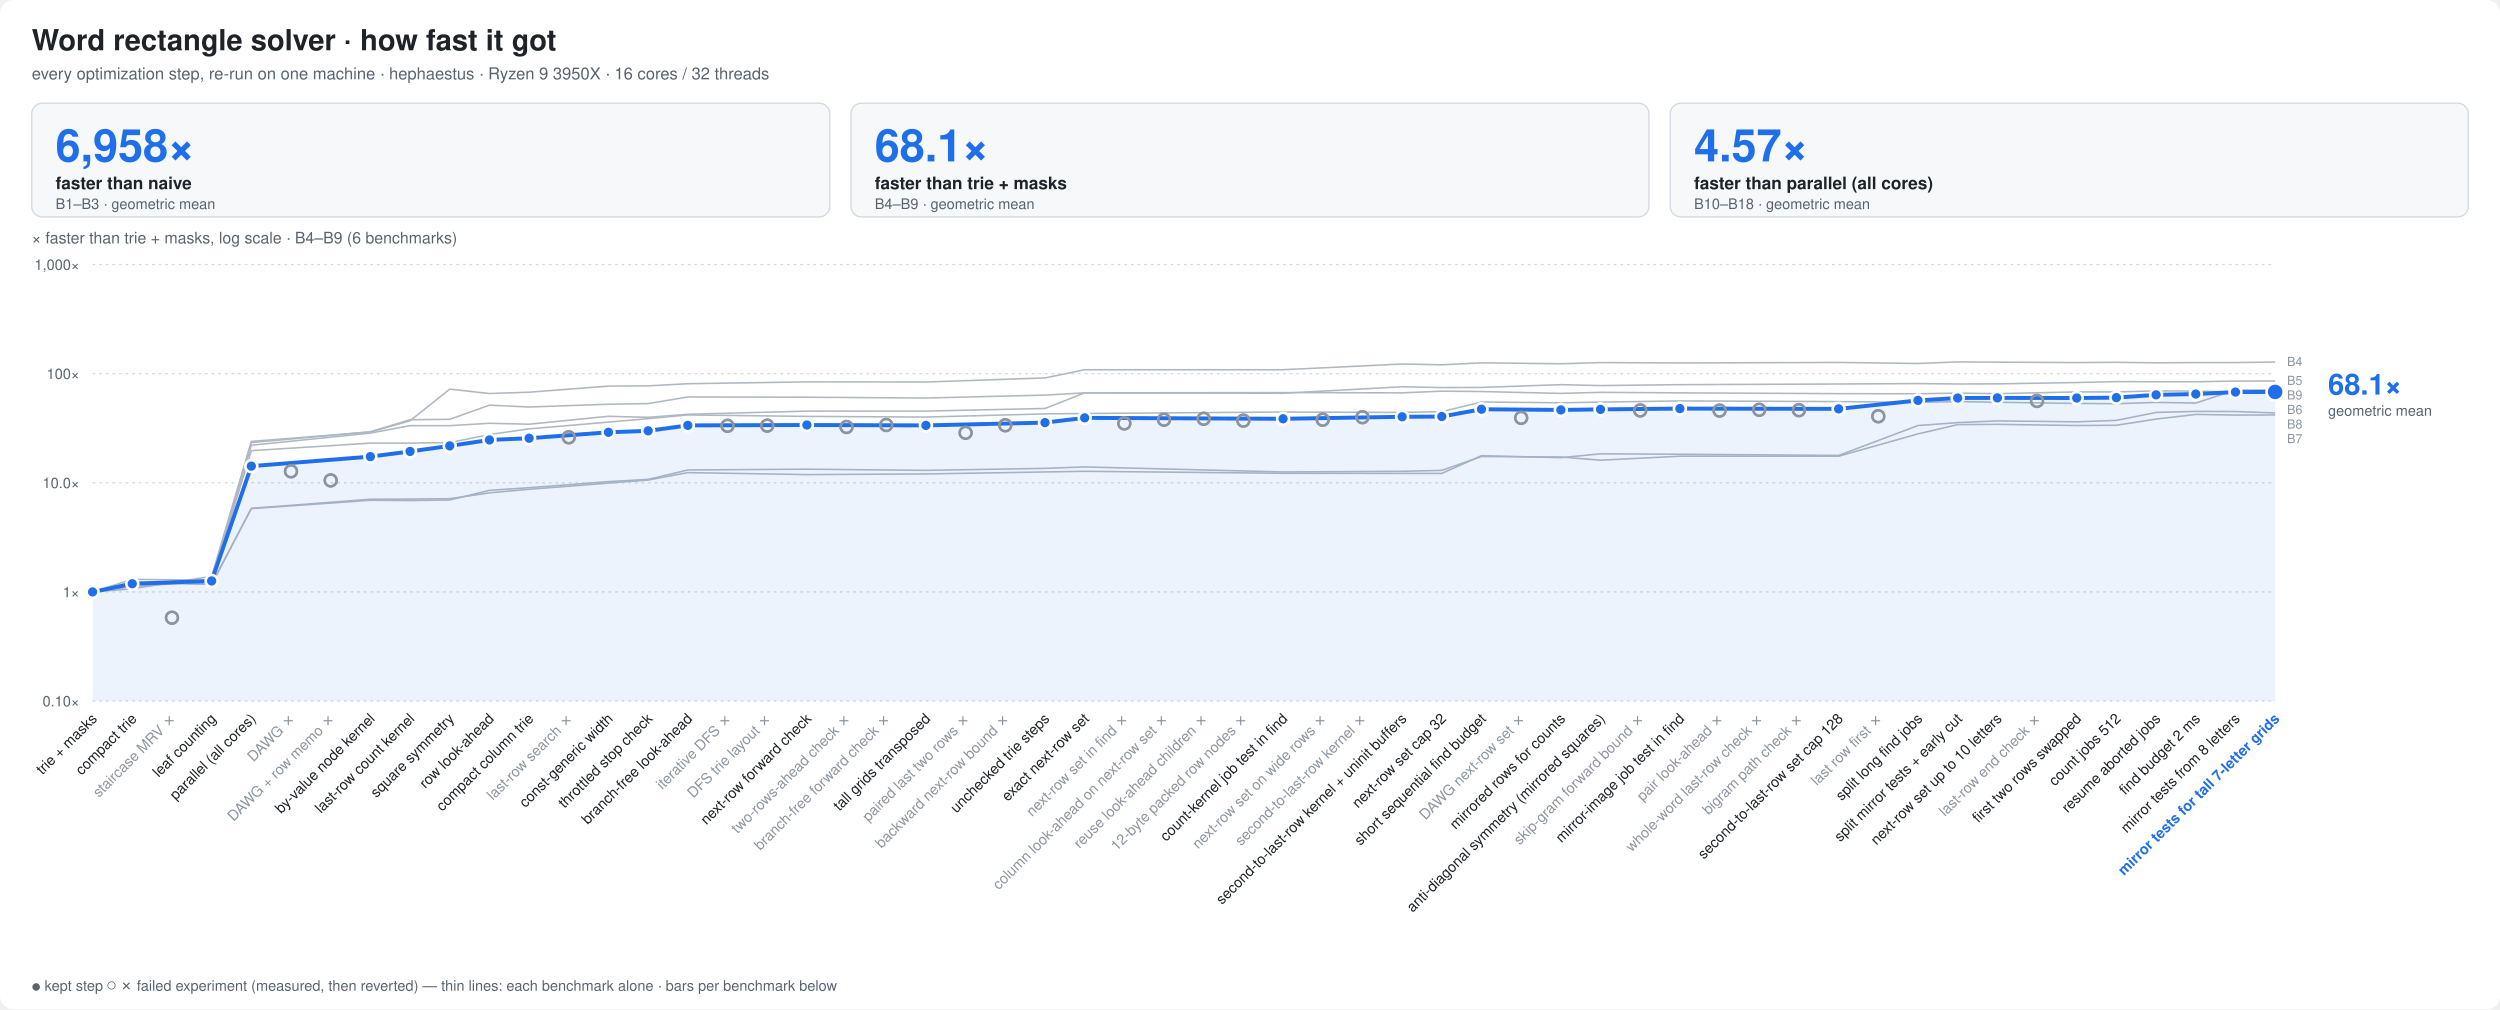
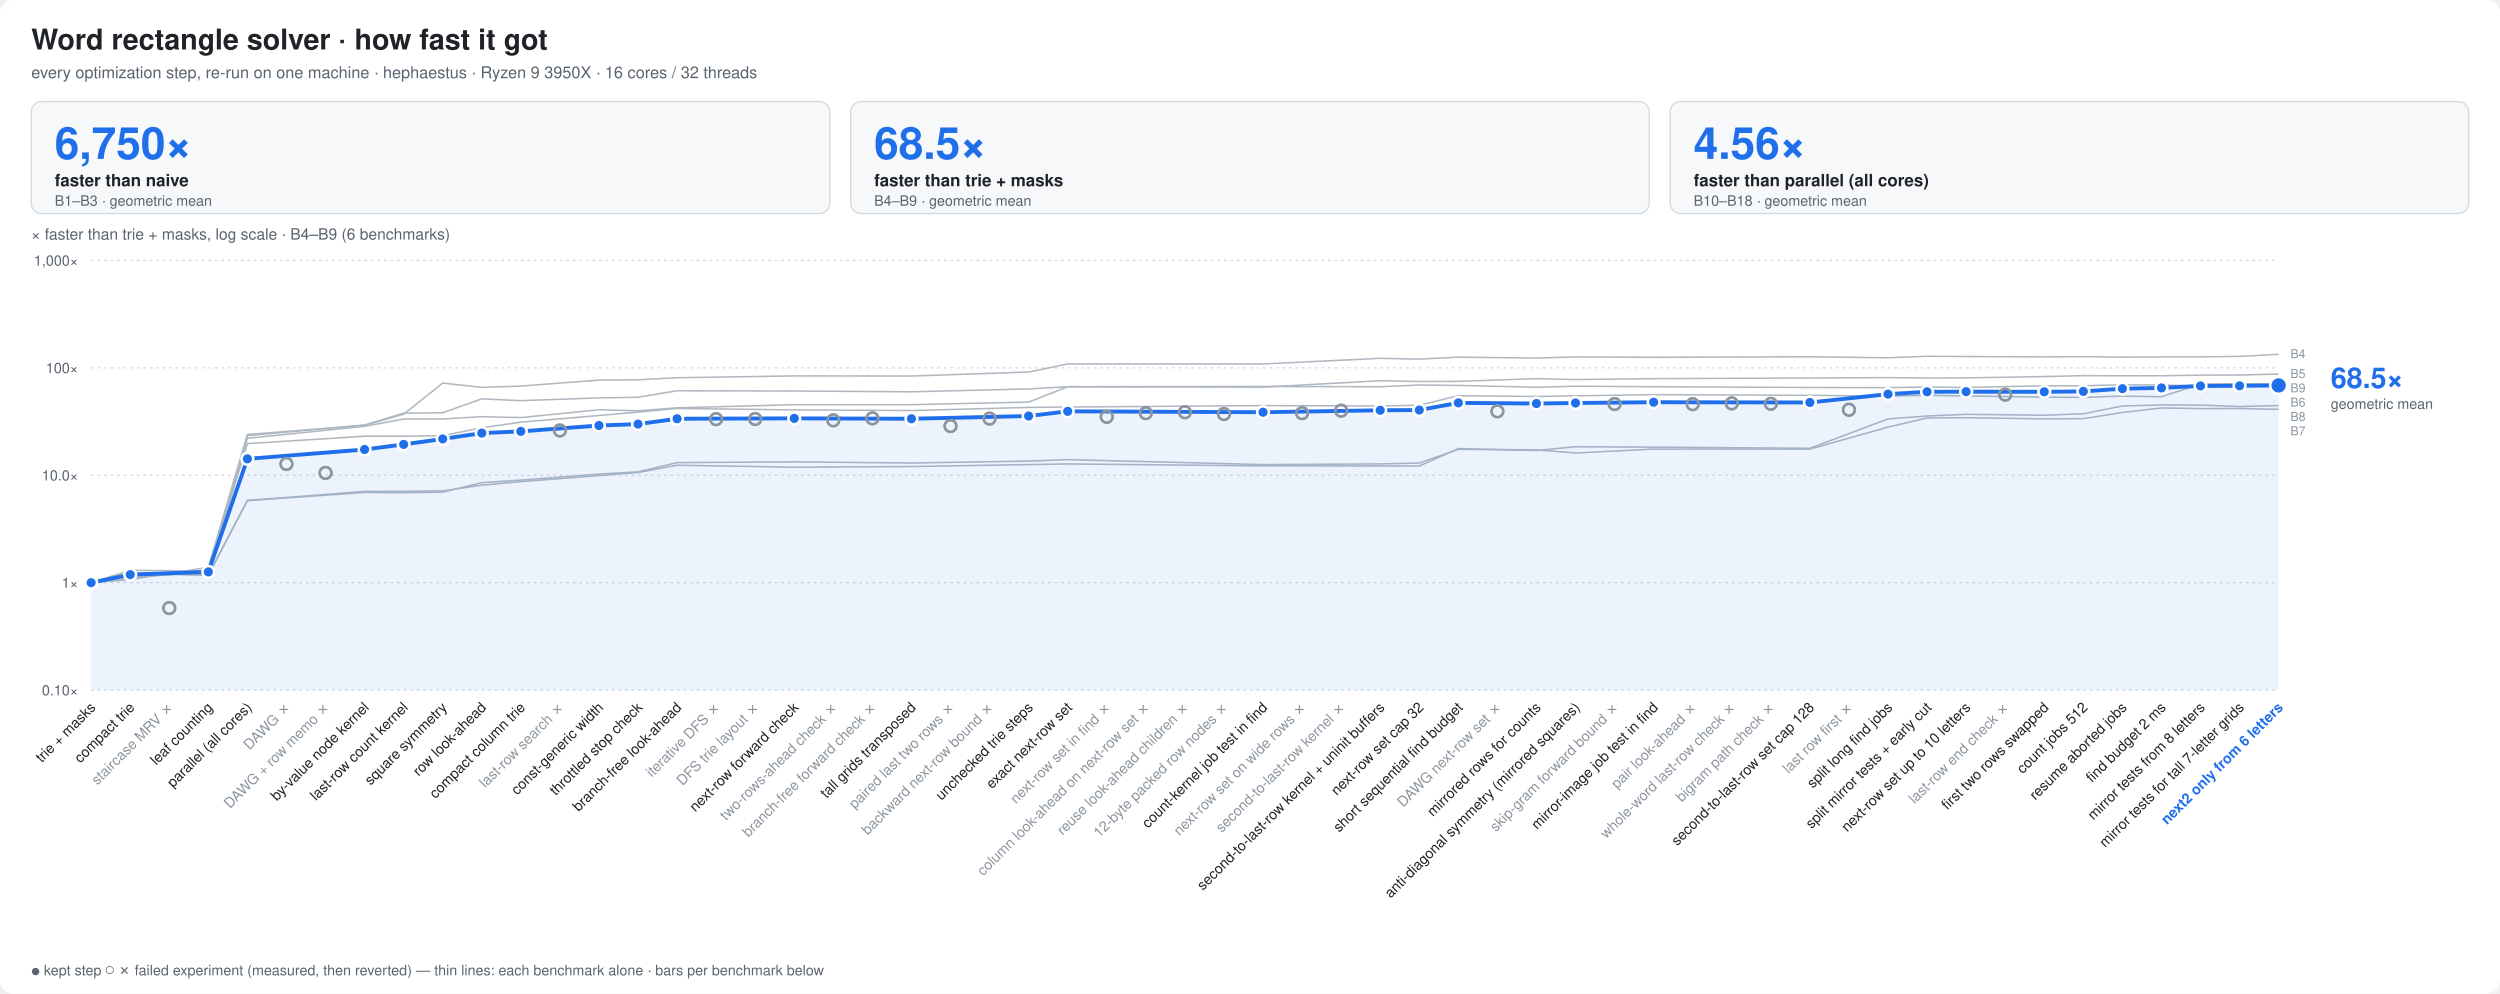
- <svg xmlns="http://www.w3.org/2000/svg" width="1890" height="763" viewBox="0 0 1890 763" font-family="ui-sans-serif,-apple-system,Segoe UI,Helvetica,Arial,sans-serif">
+ <svg xmlns="http://www.w3.org/2000/svg" width="1920" height="763" viewBox="0 0 1920 763" font-family="ui-sans-serif,-apple-system,Segoe UI,Helvetica,Arial,sans-serif">
  <style>
  .bg{fill:#ffffff} .t{fill:#1f2328} .m{fill:#59636e} .g{stroke:#d1d9e0}
  .bar{fill:#8fb8de} .best{fill:#1f6feb} .x{fill:#1a7f37;font-weight:600}
  .fail{fill:url(#hatch)} .hs{stroke:#afb8c1} .hb{fill:#eaeef2} .f{fill:#cf222e;font-weight:600}
  .ft{fill:#8c959f} .cur{fill:#1f6feb;font-weight:700}
  .ln{stroke:#1f6feb;fill:none} .lnf{fill:#1f6feb} .ctx{stroke:#afb8c1;fill:none} .ring{stroke:#ffffff}
  .fx{stroke:#8c959f;fill:none} .area{fill:#1f6feb;fill-opacity:.08} .tile{fill:#f6f8fa;stroke:#d1d9e0}
  .big{fill:#1f6feb;font-weight:800}
  .s2{stroke:#eb6834;fill:none} .s2f{fill:#eb6834} .s3{stroke:#1baf7a;fill:none} .s3f{fill:#1baf7a}
  @media (prefers-color-scheme: dark){
    .s2{stroke:#d95926} .s2f{fill:#d95926} .s3{stroke:#199e70} .s3f{fill:#199e70}
    .bg{fill:#0d1117} .t{fill:#e6edf3} .m{fill:#9198a1} .g{stroke:#30363d}
    .bar{fill:#2f5f8f} .best{fill:#4493f8} .x{fill:#3fb950}
    .hs{stroke:#484f58} .hb{fill:#21262d} .f{fill:#f85149} .ft{fill:#6e7681} .cur{fill:#4493f8}
    .ln{stroke:#4493f8} .lnf{fill:#4493f8} .ctx{stroke:#484f58} .ring{stroke:#0d1117}
    .fx{stroke:#6e7681} .area{fill:#4493f8;fill-opacity:.10} .tile{fill:#161b22;stroke:#30363d} .big{fill:#4493f8}
  }
</style>
-   <rect class="bg" width="1890" height="763" rx="10" />
+   <rect class="bg" width="1920" height="763" rx="10" />
  <text class="t" x="24" y="38" font-size="22" font-weight="800">Word rectangle solver · how fast it got</text>
  <text class="m" x="24" y="60" font-size="12.5">every optimization step, re-run on one machine · hephaestus · Ryzen 9 3950X · 16 cores / 32 threads</text>
-   <rect class="tile" x="24.0" y="78" width="603.3" height="86" rx="8" />
-   <text class="big" x="42.0" y="122" font-size="34">6,958×</text>
+   <rect class="tile" x="24.0" y="78" width="613.3" height="86" rx="8" />
+   <text class="big" x="42.0" y="122" font-size="34">6,750×</text>
  <text class="t" x="42.0" y="143" font-size="13" font-weight="600">faster than naive</text>
  <text class="m" x="42.0" y="158" font-size="11">B1–B3 · geometric mean</text>
-   <rect class="tile" x="643.3" y="78" width="603.3" height="86" rx="8" />
-   <text class="big" x="661.3" y="122" font-size="34">68.1×</text>
-   <text class="t" x="661.3" y="143" font-size="13" font-weight="600">faster than trie + masks</text>
-   <text class="m" x="661.3" y="158" font-size="11">B4–B9 · geometric mean</text>
-   <rect class="tile" x="1262.7" y="78" width="603.3" height="86" rx="8" />
-   <text class="big" x="1280.7" y="122" font-size="34">4.57×</text>
-   <text class="t" x="1280.7" y="143" font-size="13" font-weight="600">faster than parallel (all cores)</text>
-   <text class="m" x="1280.7" y="158" font-size="11">B10–B18 · geometric mean</text>
-   <line class="g" x1="70" x2="1720" y1="530.0" y2="530.0" stroke-dasharray="2 3" />
+   <rect class="tile" x="653.3" y="78" width="613.3" height="86" rx="8" />
+   <text class="big" x="671.3" y="122" font-size="34">68.5×</text>
+   <text class="t" x="671.3" y="143" font-size="13" font-weight="600">faster than trie + masks</text>
+   <text class="m" x="671.3" y="158" font-size="11">B4–B9 · geometric mean</text>
+   <rect class="tile" x="1282.7" y="78" width="613.3" height="86" rx="8" />
+   <text class="big" x="1300.7" y="122" font-size="34">4.56×</text>
+   <text class="t" x="1300.7" y="143" font-size="13" font-weight="600">faster than parallel (all cores)</text>
+   <text class="m" x="1300.7" y="158" font-size="11">B10–B18 · geometric mean</text>
+   <line class="g" x1="70" x2="1750" y1="530.0" y2="530.0" stroke-dasharray="2 3" />
  <text class="m" x="60" y="534.0" font-size="11" text-anchor="end">0.10×</text>
-   <line class="g" x1="70" x2="1720" y1="447.5" y2="447.5" stroke-dasharray="2 3" />
+   <line class="g" x1="70" x2="1750" y1="447.5" y2="447.5" stroke-dasharray="2 3" />
  <text class="m" x="60" y="451.5" font-size="11" text-anchor="end">1×</text>
-   <line class="g" x1="70" x2="1720" y1="365.0" y2="365.0" stroke-dasharray="2 3" />
+   <line class="g" x1="70" x2="1750" y1="365.0" y2="365.0" stroke-dasharray="2 3" />
  <text class="m" x="60" y="369.0" font-size="11" text-anchor="end">10.0×</text>
-   <line class="g" x1="70" x2="1720" y1="282.5" y2="282.5" stroke-dasharray="2 3" />
+   <line class="g" x1="70" x2="1750" y1="282.5" y2="282.5" stroke-dasharray="2 3" />
  <text class="m" x="60" y="286.5" font-size="11" text-anchor="end">100×</text>
-   <line class="g" x1="70" x2="1720" y1="200.0" y2="200.0" stroke-dasharray="2 3" />
+   <line class="g" x1="70" x2="1750" y1="200.0" y2="200.0" stroke-dasharray="2 3" />
  <text class="m" x="60" y="204.0" font-size="11" text-anchor="end">1,000×</text>
  <text class="m" x="24" y="184" font-size="12">× faster than trie + masks, log scale · B4–B9 (6 benchmarks)</text>
-   <polyline class="ctx" points="70.0,447.5 100.0,445.1 160.0,435.7 190.0,333.7 280.0,326.6 310.0,318.1 340.0,294.2 370.0,297.5 400.0,296.5 460.0,291.9 490.0,291.7 520.0,290.1 610.0,288.7 700.0,288.8 790.0,285.7 820.0,279.5 970.0,279.5 1060.0,275.2 1090.0,275.8 1120.0,274.3 1180.0,275.0 1210.0,274.1 1270.0,274.4 1390.0,274.0 1450.0,274.8 1480.0,273.6 1510.0,273.8 1570.0,274.1 1600.0,273.9 1630.0,274.3 1660.0,274.1 1690.0,274.1 1720.0,273.7" stroke-width="1.2" stroke-linejoin="round" />
-   <polyline class="ctx" points="70.0,447.5 100.0,443.5 160.0,439.2 190.0,336.6 280.0,327.4 310.0,321.8 340.0,321.8 370.0,320.0 400.0,320.7 460.0,314.7 490.0,315.5 520.0,313.2 610.0,310.8 700.0,310.8 790.0,308.8 820.0,297.0 970.0,297.3 1060.0,292.4 1090.0,293.0 1120.0,292.9 1180.0,290.8 1210.0,291.5 1270.0,290.8 1390.0,290.3 1450.0,290.0 1480.0,290.3 1510.0,290.2 1570.0,289.2 1600.0,288.5 1630.0,288.6 1660.0,288.6 1690.0,288.1 1720.0,288.0" stroke-width="1.2" stroke-linejoin="round" />
-   <polyline class="ctx" points="70.0,447.5 100.0,440.9 160.0,438.5 190.0,334.6 280.0,326.4 310.0,317.3 340.0,317.0 370.0,306.3 400.0,307.7 460.0,305.6 490.0,305.1 520.0,300.1 610.0,300.3 700.0,300.9 790.0,298.7 820.0,297.0 970.0,296.8 1060.0,297.0 1090.0,295.7 1120.0,296.0 1180.0,297.4 1210.0,296.6 1270.0,297.0 1390.0,297.6 1450.0,297.7 1480.0,297.2 1510.0,297.6 1570.0,296.3 1600.0,296.3 1630.0,295.5 1660.0,295.7 1690.0,296.4 1720.0,295.4" stroke-width="1.2" stroke-linejoin="round" />
-   <polyline class="ctx" points="70.0,447.5 100.0,440.0 160.0,441.6 190.0,384.5 280.0,378.2 310.0,378.4 340.0,378.0 370.0,370.7 400.0,368.7 460.0,364.1 490.0,362.4 520.0,355.3 610.0,354.7 700.0,355.6 790.0,354.1 820.0,353.0 970.0,356.8 1060.0,356.3 1090.0,355.6 1120.0,345.1 1180.0,345.5 1210.0,347.9 1270.0,344.9 1390.0,344.9 1450.0,328.0 1480.0,321.0 1510.0,320.8 1570.0,321.7 1600.0,321.5 1630.0,316.8 1660.0,313.3 1690.0,313.8 1720.0,313.7" stroke-width="1.2" stroke-linejoin="round" />
-   <polyline class="ctx" points="70.0,447.5 100.0,440.4 160.0,441.8 190.0,384.3 280.0,377.4 310.0,377.3 340.0,377.0 370.0,372.6 400.0,369.9 460.0,365.2 490.0,362.9 520.0,357.3 610.0,358.8 700.0,358.3 790.0,356.8 820.0,356.3 970.0,357.8 1060.0,357.9 1090.0,357.9 1120.0,344.5 1180.0,346.0 1210.0,343.1 1270.0,343.4 1390.0,344.3 1450.0,321.7 1480.0,319.5 1510.0,318.2 1570.0,318.9 1600.0,317.8 1630.0,311.8 1660.0,311.0 1690.0,311.1 1720.0,312.2" stroke-width="1.2" stroke-linejoin="round" />
-   <polyline class="ctx" points="70.0,447.5 100.0,438.0 160.0,438.6 190.0,340.7 280.0,335.0 310.0,335.0 340.0,334.6 370.0,328.5 400.0,324.2 460.0,319.1 490.0,316.5 520.0,313.7 610.0,314.8 700.0,315.3 790.0,312.9 820.0,312.6 970.0,311.5 1060.0,311.8 1090.0,311.2 1120.0,303.9 1180.0,304.5 1210.0,304.0 1270.0,303.1 1390.0,303.6 1450.0,304.2 1480.0,303.6 1510.0,304.1 1570.0,305.0 1600.0,305.2 1630.0,304.2 1660.0,304.7 1690.0,294.9 1720.0,294.7" stroke-width="1.2" stroke-linejoin="round" />
-   <text class="ft" x="1729.0" y="276.7" font-size="9.5">B4</text>
-   <text class="ft" x="1729.0" y="291.0" font-size="9.5">B5</text>
-   <text class="ft" x="1729.0" y="302.0" font-size="9.5">B9</text>
-   <text class="ft" x="1729.0" y="313.0" font-size="9.5">B6</text>
-   <text class="ft" x="1729.0" y="324.0" font-size="9.5">B8</text>
-   <text class="ft" x="1729.0" y="335.0" font-size="9.5">B7</text>
-   <polygon class="area" points="70.0,530 70.0,447.5 100.0,441.3 160.0,439.2 190.0,352.4 280.0,345.2 310.0,341.3 340.0,337.1 370.0,332.6 400.0,331.3 460.0,326.8 490.0,325.7 520.0,321.6 610.0,321.3 700.0,321.6 790.0,319.5 820.0,315.9 970.0,316.6 1060.0,315.1 1090.0,314.9 1120.0,309.4 1180.0,309.9 1210.0,309.5 1270.0,308.9 1390.0,309.1 1450.0,302.7 1480.0,300.9 1510.0,300.8 1570.0,300.9 1600.0,300.6 1630.0,298.5 1660.0,297.9 1690.0,296.4 1720.0,296.3 1720.0,530" />
-   <polyline class="ln" points="70.0,447.5 100.0,441.3 160.0,439.2 190.0,352.4 280.0,345.2 310.0,341.3 340.0,337.1 370.0,332.6 400.0,331.3 460.0,326.8 490.0,325.7 520.0,321.6 610.0,321.3 700.0,321.6 790.0,319.5 820.0,315.9 970.0,316.6 1060.0,315.1 1090.0,314.9 1120.0,309.4 1180.0,309.9 1210.0,309.5 1270.0,308.9 1390.0,309.1 1450.0,302.7 1480.0,300.9 1510.0,300.8 1570.0,300.9 1600.0,300.6 1630.0,298.5 1660.0,297.9 1690.0,296.4 1720.0,296.3" stroke-width="3" stroke-linejoin="round" stroke-linecap="round" />
+   <polyline class="ctx" points="70.0,447.5 100.0,445.1 160.0,435.7 190.0,333.7 280.0,326.6 310.0,318.1 340.0,294.2 370.0,297.5 400.0,296.5 460.0,291.9 490.0,291.7 520.0,290.1 610.0,288.7 700.0,288.8 790.0,285.7 820.0,279.5 970.0,279.5 1060.0,275.2 1090.0,275.8 1120.0,274.3 1180.0,275.0 1210.0,274.1 1270.0,274.4 1390.0,274.0 1450.0,274.8 1480.0,273.6 1510.0,273.8 1570.0,274.1 1600.0,273.9 1630.0,274.3 1660.0,274.1 1690.0,274.1 1720.0,273.7 1750.0,272.1" stroke-width="1.2" stroke-linejoin="round" />
+   <polyline class="ctx" points="70.0,447.5 100.0,443.5 160.0,439.2 190.0,336.6 280.0,327.4 310.0,321.8 340.0,321.8 370.0,320.0 400.0,320.7 460.0,314.7 490.0,315.5 520.0,313.2 610.0,310.8 700.0,310.8 790.0,308.8 820.0,297.0 970.0,297.3 1060.0,292.4 1090.0,293.0 1120.0,292.9 1180.0,290.8 1210.0,291.5 1270.0,290.8 1390.0,290.3 1450.0,290.0 1480.0,290.3 1510.0,290.2 1570.0,289.2 1600.0,288.5 1630.0,288.6 1660.0,288.6 1690.0,288.1 1720.0,288.0 1750.0,287.3" stroke-width="1.2" stroke-linejoin="round" />
+   <polyline class="ctx" points="70.0,447.5 100.0,440.9 160.0,438.5 190.0,334.6 280.0,326.4 310.0,317.3 340.0,317.0 370.0,306.3 400.0,307.7 460.0,305.6 490.0,305.1 520.0,300.1 610.0,300.3 700.0,300.9 790.0,298.7 820.0,297.0 970.0,296.8 1060.0,297.0 1090.0,295.7 1120.0,296.0 1180.0,297.4 1210.0,296.6 1270.0,297.0 1390.0,297.6 1450.0,297.7 1480.0,297.2 1510.0,297.6 1570.0,296.3 1600.0,296.3 1630.0,295.5 1660.0,295.7 1690.0,296.4 1720.0,295.4 1750.0,296.0" stroke-width="1.2" stroke-linejoin="round" />
+   <polyline class="ctx" points="70.0,447.5 100.0,440.0 160.0,441.6 190.0,384.5 280.0,378.2 310.0,378.4 340.0,378.0 370.0,370.7 400.0,368.7 460.0,364.1 490.0,362.4 520.0,355.3 610.0,354.7 700.0,355.6 790.0,354.1 820.0,353.0 970.0,356.8 1060.0,356.3 1090.0,355.6 1120.0,345.1 1180.0,345.5 1210.0,347.9 1270.0,344.9 1390.0,344.9 1450.0,328.0 1480.0,321.0 1510.0,320.8 1570.0,321.7 1600.0,321.5 1630.0,316.8 1660.0,313.3 1690.0,313.8 1720.0,313.7 1750.0,314.4" stroke-width="1.2" stroke-linejoin="round" />
+   <polyline class="ctx" points="70.0,447.5 100.0,440.4 160.0,441.8 190.0,384.3 280.0,377.4 310.0,377.3 340.0,377.0 370.0,372.6 400.0,369.9 460.0,365.2 490.0,362.9 520.0,357.3 610.0,358.8 700.0,358.3 790.0,356.8 820.0,356.3 970.0,357.8 1060.0,357.9 1090.0,357.9 1120.0,344.5 1180.0,346.0 1210.0,343.1 1270.0,343.4 1390.0,344.3 1450.0,321.7 1480.0,319.5 1510.0,318.2 1570.0,318.9 1600.0,317.8 1630.0,311.8 1660.0,311.0 1690.0,311.1 1720.0,312.2 1750.0,311.5" stroke-width="1.2" stroke-linejoin="round" />
+   <polyline class="ctx" points="70.0,447.5 100.0,438.0 160.0,438.6 190.0,340.7 280.0,335.0 310.0,335.0 340.0,334.6 370.0,328.5 400.0,324.2 460.0,319.1 490.0,316.5 520.0,313.7 610.0,314.8 700.0,315.3 790.0,312.9 820.0,312.6 970.0,311.5 1060.0,311.8 1090.0,311.2 1120.0,303.9 1180.0,304.5 1210.0,304.0 1270.0,303.1 1390.0,303.6 1450.0,304.2 1480.0,303.6 1510.0,304.1 1570.0,305.0 1600.0,305.2 1630.0,304.2 1660.0,304.7 1690.0,294.9 1720.0,294.7 1750.0,294.9" stroke-width="1.2" stroke-linejoin="round" />
+   <text class="ft" x="1759.0" y="275.1" font-size="9.5">B4</text>
+   <text class="ft" x="1759.0" y="290.3" font-size="9.5">B5</text>
+   <text class="ft" x="1759.0" y="301.3" font-size="9.5">B9</text>
+   <text class="ft" x="1759.0" y="312.3" font-size="9.5">B6</text>
+   <text class="ft" x="1759.0" y="323.3" font-size="9.5">B8</text>
+   <text class="ft" x="1759.0" y="334.3" font-size="9.5">B7</text>
+   <polygon class="area" points="70.0,530 70.0,447.5 100.0,441.3 160.0,439.2 190.0,352.4 280.0,345.2 310.0,341.3 340.0,337.1 370.0,332.6 400.0,331.3 460.0,326.8 490.0,325.7 520.0,321.6 610.0,321.3 700.0,321.6 790.0,319.5 820.0,315.9 970.0,316.6 1060.0,315.1 1090.0,314.9 1120.0,309.4 1180.0,309.9 1210.0,309.5 1270.0,308.9 1390.0,309.1 1450.0,302.7 1480.0,300.9 1510.0,300.8 1570.0,300.9 1600.0,300.6 1630.0,298.5 1660.0,297.9 1690.0,296.4 1720.0,296.3 1750.0,296.0 1750.0,530" />
+   <polyline class="ln" points="70.0,447.5 100.0,441.3 160.0,439.2 190.0,352.4 280.0,345.2 310.0,341.3 340.0,337.1 370.0,332.6 400.0,331.3 460.0,326.8 490.0,325.7 520.0,321.6 610.0,321.3 700.0,321.6 790.0,319.5 820.0,315.9 970.0,316.6 1060.0,315.1 1090.0,314.9 1120.0,309.4 1180.0,309.9 1210.0,309.5 1270.0,308.9 1390.0,309.1 1450.0,302.7 1480.0,300.9 1510.0,300.8 1570.0,300.9 1600.0,300.6 1630.0,298.5 1660.0,297.9 1690.0,296.4 1720.0,296.3 1750.0,296.0" stroke-width="3" stroke-linejoin="round" stroke-linecap="round" />
  <circle class="lnf ring" cx="70.0" cy="447.5" r="4.5" stroke-width="2" />
  <circle class="lnf ring" cx="100.0" cy="441.3" r="4.5" stroke-width="2" />
  <circle class="fx ring" cx="130.0" cy="467.0" r="4.5" stroke-width="2" fill="none" />
  <circle class="fx" cx="130.0" cy="467.0" r="4.5" stroke-width="1.6" />
  <circle class="lnf ring" cx="160.0" cy="439.2" r="4.5" stroke-width="2" />
  <circle class="lnf ring" cx="190.0" cy="352.4" r="4.5" stroke-width="2" />
  <circle class="fx ring" cx="220.0" cy="356.3" r="4.5" stroke-width="2" fill="none" />
  <circle class="fx" cx="220.0" cy="356.3" r="4.5" stroke-width="1.6" />
  <circle class="fx ring" cx="250.0" cy="363.2" r="4.5" stroke-width="2" fill="none" />
  <circle class="fx" cx="250.0" cy="363.2" r="4.5" stroke-width="1.6" />
  <circle class="lnf ring" cx="280.0" cy="345.2" r="4.5" stroke-width="2" />
  <circle class="lnf ring" cx="310.0" cy="341.3" r="4.5" stroke-width="2" />
  <circle class="lnf ring" cx="340.0" cy="337.1" r="4.5" stroke-width="2" />
  <circle class="lnf ring" cx="370.0" cy="332.6" r="4.5" stroke-width="2" />
  <circle class="lnf ring" cx="400.0" cy="331.3" r="4.5" stroke-width="2" />
  <circle class="fx ring" cx="430.0" cy="330.6" r="4.5" stroke-width="2" fill="none" />
  <circle class="fx" cx="430.0" cy="330.6" r="4.5" stroke-width="1.6" />
  <circle class="lnf ring" cx="460.0" cy="326.8" r="4.5" stroke-width="2" />
  <circle class="lnf ring" cx="490.0" cy="325.7" r="4.5" stroke-width="2" />
  <circle class="lnf ring" cx="520.0" cy="321.6" r="4.5" stroke-width="2" />
  <circle class="fx ring" cx="550.0" cy="321.9" r="4.5" stroke-width="2" fill="none" />
  <circle class="fx" cx="550.0" cy="321.9" r="4.5" stroke-width="1.6" />
  <circle class="fx ring" cx="580.0" cy="321.8" r="4.5" stroke-width="2" fill="none" />
  <circle class="fx" cx="580.0" cy="321.8" r="4.5" stroke-width="1.6" />
  <circle class="lnf ring" cx="610.0" cy="321.3" r="4.5" stroke-width="2" />
  <circle class="fx ring" cx="640.0" cy="322.8" r="4.5" stroke-width="2" fill="none" />
  <circle class="fx" cx="640.0" cy="322.8" r="4.5" stroke-width="1.6" />
  <circle class="fx ring" cx="670.0" cy="321.3" r="4.5" stroke-width="2" fill="none" />
  <circle class="fx" cx="670.0" cy="321.3" r="4.5" stroke-width="1.6" />
  <circle class="lnf ring" cx="700.0" cy="321.6" r="4.5" stroke-width="2" />
  <circle class="fx ring" cx="730.0" cy="327.2" r="4.5" stroke-width="2" fill="none" />
  <circle class="fx" cx="730.0" cy="327.2" r="4.5" stroke-width="1.6" />
  <circle class="fx ring" cx="760.0" cy="321.5" r="4.5" stroke-width="2" fill="none" />
  <circle class="fx" cx="760.0" cy="321.5" r="4.5" stroke-width="1.6" />
  <circle class="lnf ring" cx="790.0" cy="319.5" r="4.5" stroke-width="2" />
  <circle class="lnf ring" cx="820.0" cy="315.9" r="4.5" stroke-width="2" />
  <circle class="fx ring" cx="850.0" cy="320.1" r="4.5" stroke-width="2" fill="none" />
  <circle class="fx" cx="850.0" cy="320.1" r="4.5" stroke-width="1.6" />
  <circle class="fx ring" cx="880.0" cy="317.3" r="4.5" stroke-width="2" fill="none" />
  <circle class="fx" cx="880.0" cy="317.3" r="4.5" stroke-width="1.6" />
  <circle class="fx ring" cx="910.0" cy="316.6" r="4.5" stroke-width="2" fill="none" />
  <circle class="fx" cx="910.0" cy="316.6" r="4.5" stroke-width="1.6" />
  <circle class="fx ring" cx="940.0" cy="318.0" r="4.5" stroke-width="2" fill="none" />
  <circle class="fx" cx="940.0" cy="318.0" r="4.5" stroke-width="1.6" />
  <circle class="lnf ring" cx="970.0" cy="316.6" r="4.5" stroke-width="2" />
  <circle class="fx ring" cx="1000.0" cy="317.3" r="4.5" stroke-width="2" fill="none" />
  <circle class="fx" cx="1000.0" cy="317.3" r="4.5" stroke-width="1.6" />
  <circle class="fx ring" cx="1030.0" cy="315.4" r="4.5" stroke-width="2" fill="none" />
  <circle class="fx" cx="1030.0" cy="315.4" r="4.5" stroke-width="1.6" />
  <circle class="lnf ring" cx="1060.0" cy="315.1" r="4.5" stroke-width="2" />
  <circle class="lnf ring" cx="1090.0" cy="314.9" r="4.5" stroke-width="2" />
  <circle class="lnf ring" cx="1120.0" cy="309.4" r="4.5" stroke-width="2" />
  <circle class="fx ring" cx="1150.0" cy="315.9" r="4.5" stroke-width="2" fill="none" />
  <circle class="fx" cx="1150.0" cy="315.9" r="4.5" stroke-width="1.6" />
  <circle class="lnf ring" cx="1180.0" cy="309.9" r="4.5" stroke-width="2" />
  <circle class="lnf ring" cx="1210.0" cy="309.5" r="4.5" stroke-width="2" />
  <circle class="fx ring" cx="1240.0" cy="310.3" r="4.5" stroke-width="2" fill="none" />
  <circle class="fx" cx="1240.0" cy="310.3" r="4.5" stroke-width="1.6" />
  <circle class="lnf ring" cx="1270.0" cy="308.9" r="4.5" stroke-width="2" />
  <circle class="fx ring" cx="1300.0" cy="310.4" r="4.5" stroke-width="2" fill="none" />
  <circle class="fx" cx="1300.0" cy="310.4" r="4.5" stroke-width="1.6" />
  <circle class="fx ring" cx="1330.0" cy="309.8" r="4.5" stroke-width="2" fill="none" />
  <circle class="fx" cx="1330.0" cy="309.8" r="4.5" stroke-width="1.6" />
  <circle class="fx ring" cx="1360.0" cy="310.1" r="4.5" stroke-width="2" fill="none" />
  <circle class="fx" cx="1360.0" cy="310.1" r="4.5" stroke-width="1.6" />
  <circle class="lnf ring" cx="1390.0" cy="309.1" r="4.5" stroke-width="2" />
  <circle class="fx ring" cx="1420.0" cy="314.7" r="4.5" stroke-width="2" fill="none" />
  <circle class="fx" cx="1420.0" cy="314.7" r="4.5" stroke-width="1.6" />
  <circle class="lnf ring" cx="1450.0" cy="302.7" r="4.5" stroke-width="2" />
  <circle class="lnf ring" cx="1480.0" cy="300.9" r="4.5" stroke-width="2" />
  <circle class="lnf ring" cx="1510.0" cy="300.8" r="4.5" stroke-width="2" />
  <circle class="fx ring" cx="1540.0" cy="303.1" r="4.5" stroke-width="2" fill="none" />
  <circle class="fx" cx="1540.0" cy="303.1" r="4.5" stroke-width="1.6" />
  <circle class="lnf ring" cx="1570.0" cy="300.9" r="4.5" stroke-width="2" />
  <circle class="lnf ring" cx="1600.0" cy="300.6" r="4.5" stroke-width="2" />
  <circle class="lnf ring" cx="1630.0" cy="298.5" r="4.5" stroke-width="2" />
  <circle class="lnf ring" cx="1660.0" cy="297.9" r="4.5" stroke-width="2" />
  <circle class="lnf ring" cx="1690.0" cy="296.4" r="4.5" stroke-width="2" />
-   <circle class="lnf ring" cx="1720.0" cy="296.3" r="6.5" stroke-width="2" />
-   <text class="big" x="1760.0" y="298.3" font-size="22">68.1×</text>
-   <text class="m" x="1760.0" y="314.3" font-size="11">geometric mean</text>
+   <circle class="lnf ring" cx="1720.0" cy="296.3" r="4.5" stroke-width="2" />
+   <circle class="lnf ring" cx="1750.0" cy="296.0" r="6.5" stroke-width="2" />
+   <text class="big" x="1790.0" y="298.0" font-size="22">68.5×</text>
+   <text class="m" x="1790.0" y="314.0" font-size="11">geometric mean</text>
  <text class="t" font-size="11" text-anchor="end" transform="translate(74.0,544) rotate(-45)">trie + masks</text>
  <text class="t" font-size="11" text-anchor="end" transform="translate(104.0,544) rotate(-45)">compact trie</text>
  <text class="ft" font-size="11" text-anchor="end" transform="translate(134.0,544) rotate(-45)">staircase MRV ✗</text>
  <text class="t" font-size="11" text-anchor="end" transform="translate(164.0,544) rotate(-45)">leaf counting</text>
  <text class="t" font-size="11" text-anchor="end" transform="translate(194.0,544) rotate(-45)">parallel (all cores)</text>
  <text class="ft" font-size="11" text-anchor="end" transform="translate(224.0,544) rotate(-45)">DAWG ✗</text>
  <text class="ft" font-size="11" text-anchor="end" transform="translate(254.0,544) rotate(-45)">DAWG + row memo ✗</text>
  <text class="t" font-size="11" text-anchor="end" transform="translate(284.0,544) rotate(-45)">by-value node kernel</text>
  <text class="t" font-size="11" text-anchor="end" transform="translate(314.0,544) rotate(-45)">last-row count kernel</text>
  <text class="t" font-size="11" text-anchor="end" transform="translate(344.0,544) rotate(-45)">square symmetry</text>
  <text class="t" font-size="11" text-anchor="end" transform="translate(374.0,544) rotate(-45)">row look-ahead</text>
  <text class="t" font-size="11" text-anchor="end" transform="translate(404.0,544) rotate(-45)">compact column trie</text>
  <text class="ft" font-size="11" text-anchor="end" transform="translate(434.0,544) rotate(-45)">last-row search ✗</text>
  <text class="t" font-size="11" text-anchor="end" transform="translate(464.0,544) rotate(-45)">const-generic width</text>
  <text class="t" font-size="11" text-anchor="end" transform="translate(494.0,544) rotate(-45)">throttled stop check</text>
  <text class="t" font-size="11" text-anchor="end" transform="translate(524.0,544) rotate(-45)">branch-free look-ahead</text>
  <text class="ft" font-size="11" text-anchor="end" transform="translate(554.0,544) rotate(-45)">iterative DFS ✗</text>
  <text class="ft" font-size="11" text-anchor="end" transform="translate(584.0,544) rotate(-45)">DFS trie layout ✗</text>
  <text class="t" font-size="11" text-anchor="end" transform="translate(614.0,544) rotate(-45)">next-row forward check</text>
  <text class="ft" font-size="11" text-anchor="end" transform="translate(644.0,544) rotate(-45)">two-rows-ahead check ✗</text>
  <text class="ft" font-size="11" text-anchor="end" transform="translate(674.0,544) rotate(-45)">branch-free forward check ✗</text>
  <text class="t" font-size="11" text-anchor="end" transform="translate(704.0,544) rotate(-45)">tall grids transposed</text>
  <text class="ft" font-size="11" text-anchor="end" transform="translate(734.0,544) rotate(-45)">paired last two rows ✗</text>
  <text class="ft" font-size="11" text-anchor="end" transform="translate(764.0,544) rotate(-45)">backward next-row bound ✗</text>
  <text class="t" font-size="11" text-anchor="end" transform="translate(794.0,544) rotate(-45)">unchecked trie steps</text>
  <text class="t" font-size="11" text-anchor="end" transform="translate(824.0,544) rotate(-45)">exact next-row set</text>
  <text class="ft" font-size="11" text-anchor="end" transform="translate(854.0,544) rotate(-45)">next-row set in find ✗</text>
  <text class="ft" font-size="11" text-anchor="end" transform="translate(884.0,544) rotate(-45)">column look-ahead on next-row set ✗</text>
  <text class="ft" font-size="11" text-anchor="end" transform="translate(914.0,544) rotate(-45)">reuse look-ahead children ✗</text>
  <text class="ft" font-size="11" text-anchor="end" transform="translate(944.0,544) rotate(-45)">12-byte packed row nodes ✗</text>
  <text class="t" font-size="11" text-anchor="end" transform="translate(974.0,544) rotate(-45)">count-kernel job test in find</text>
  <text class="ft" font-size="11" text-anchor="end" transform="translate(1004.0,544) rotate(-45)">next-row set on wide rows ✗</text>
  <text class="ft" font-size="11" text-anchor="end" transform="translate(1034.0,544) rotate(-45)">second-to-last-row kernel ✗</text>
  <text class="t" font-size="11" text-anchor="end" transform="translate(1064.0,544) rotate(-45)">second-to-last-row kernel + uninit buffers</text>
  <text class="t" font-size="11" text-anchor="end" transform="translate(1094.0,544) rotate(-45)">next-row set cap 32</text>
  <text class="t" font-size="11" text-anchor="end" transform="translate(1124.0,544) rotate(-45)">short sequential find budget</text>
  <text class="ft" font-size="11" text-anchor="end" transform="translate(1154.0,544) rotate(-45)">DAWG next-row set ✗</text>
  <text class="t" font-size="11" text-anchor="end" transform="translate(1184.0,544) rotate(-45)">mirrored rows for counts</text>
  <text class="t" font-size="11" text-anchor="end" transform="translate(1214.0,544) rotate(-45)">anti-diagonal symmetry (mirrored squares)</text>
  <text class="ft" font-size="11" text-anchor="end" transform="translate(1244.0,544) rotate(-45)">skip-gram forward bound ✗</text>
  <text class="t" font-size="11" text-anchor="end" transform="translate(1274.0,544) rotate(-45)">mirror-image job test in find</text>
  <text class="ft" font-size="11" text-anchor="end" transform="translate(1304.0,544) rotate(-45)">pair look-ahead ✗</text>
  <text class="ft" font-size="11" text-anchor="end" transform="translate(1334.0,544) rotate(-45)">whole-word last-row check ✗</text>
  <text class="ft" font-size="11" text-anchor="end" transform="translate(1364.0,544) rotate(-45)">bigram path check ✗</text>
  <text class="t" font-size="11" text-anchor="end" transform="translate(1394.0,544) rotate(-45)">second-to-last-row set cap 128</text>
  <text class="ft" font-size="11" text-anchor="end" transform="translate(1424.0,544) rotate(-45)">last row first ✗</text>
  <text class="t" font-size="11" text-anchor="end" transform="translate(1454.0,544) rotate(-45)">split long find jobs</text>
  <text class="t" font-size="11" text-anchor="end" transform="translate(1484.0,544) rotate(-45)">split mirror tests + early cut</text>
  <text class="t" font-size="11" text-anchor="end" transform="translate(1514.0,544) rotate(-45)">next-row set up to 10 letters</text>
  <text class="ft" font-size="11" text-anchor="end" transform="translate(1544.0,544) rotate(-45)">last-row end check ✗</text>
  <text class="t" font-size="11" text-anchor="end" transform="translate(1574.0,544) rotate(-45)">first two rows swapped</text>
  <text class="t" font-size="11" text-anchor="end" transform="translate(1604.0,544) rotate(-45)">count jobs 512</text>
  <text class="t" font-size="11" text-anchor="end" transform="translate(1634.0,544) rotate(-45)">resume aborted jobs</text>
  <text class="t" font-size="11" text-anchor="end" transform="translate(1664.0,544) rotate(-45)">find budget 2 ms</text>
  <text class="t" font-size="11" text-anchor="end" transform="translate(1694.0,544) rotate(-45)">mirror tests from 8 letters</text>
-   <text class="cur" font-size="11" text-anchor="end" transform="translate(1724.0,544) rotate(-45)">mirror tests for tall 7-letter grids</text>
+   <text class="t" font-size="11" text-anchor="end" transform="translate(1724.0,544) rotate(-45)">mirror tests for tall 7-letter grids</text>
+   <text class="cur" font-size="11" text-anchor="end" transform="translate(1754.0,544) rotate(-45)">next2 only from 6 letters</text>
  <text class="m" x="24" y="749" font-size="11">● kept step   ○ ✗ failed experiment (measured, then reverted)   — thin lines: each benchmark alone · bars per benchmark below</text>
</svg>
